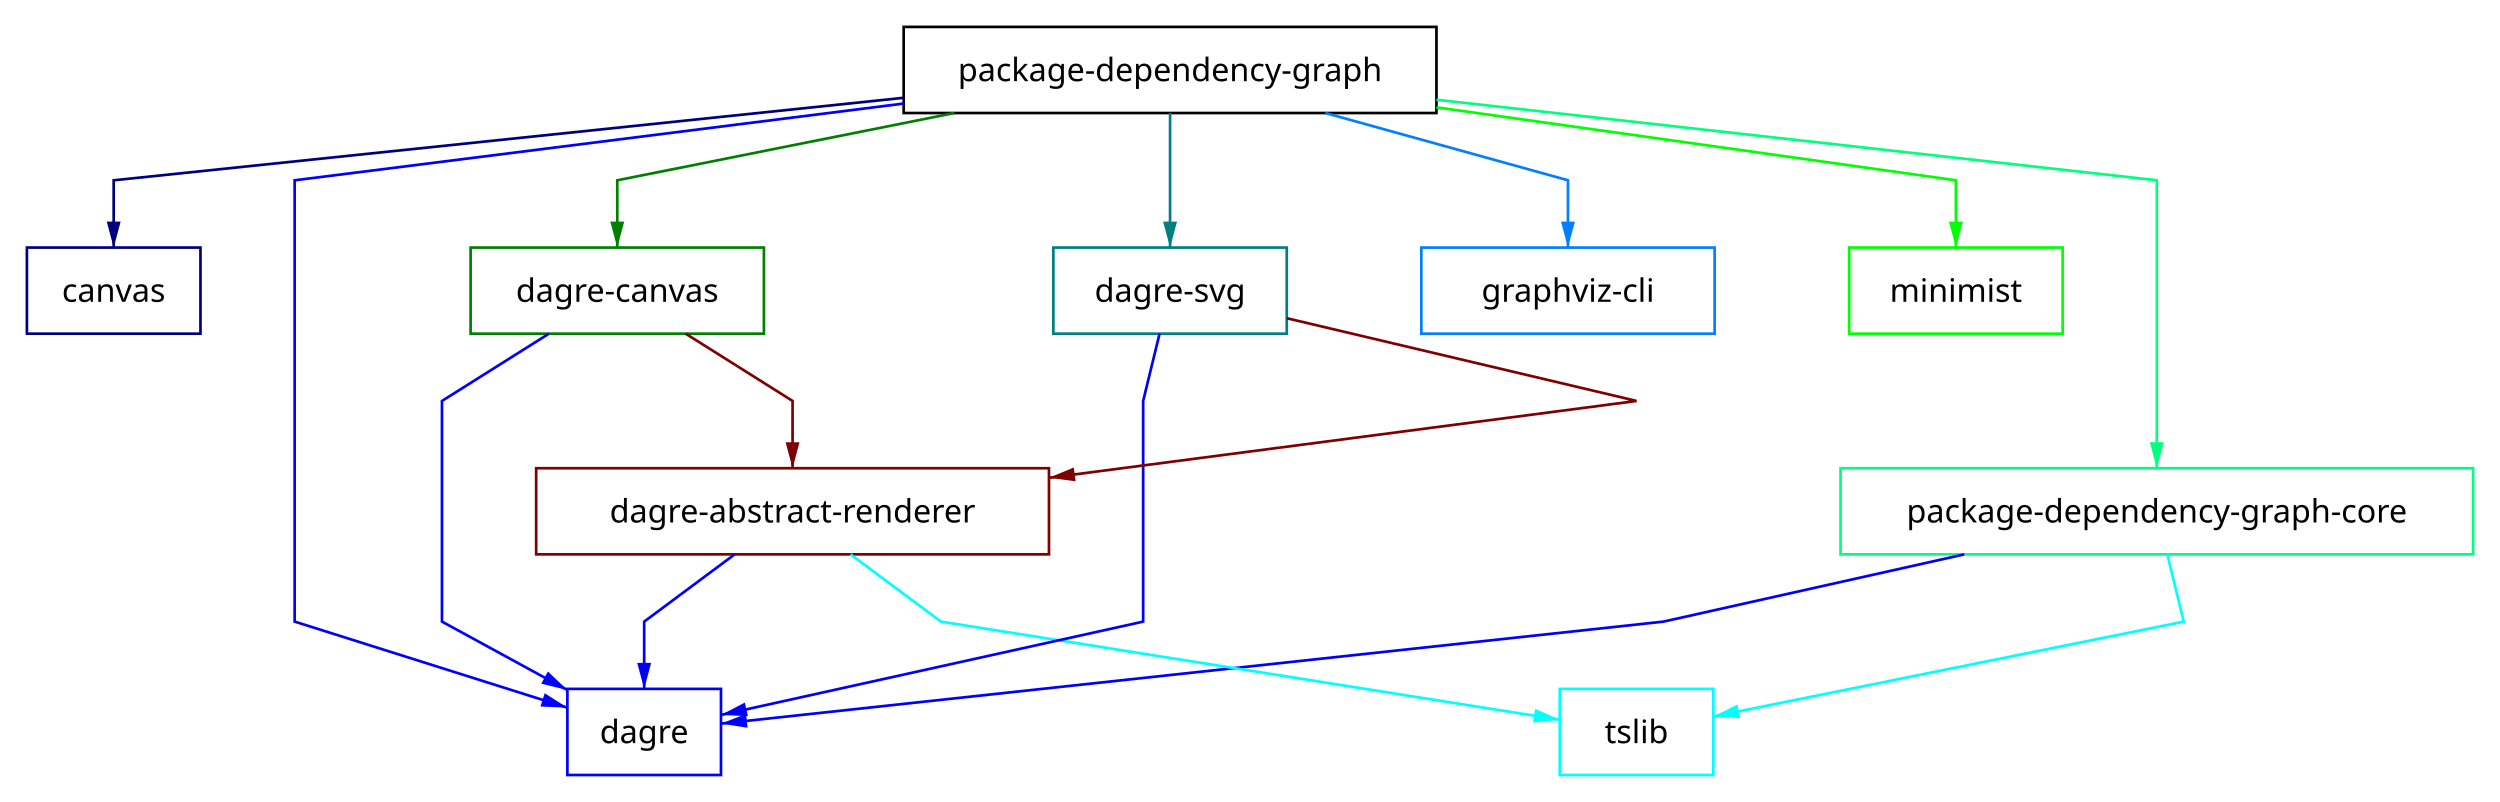
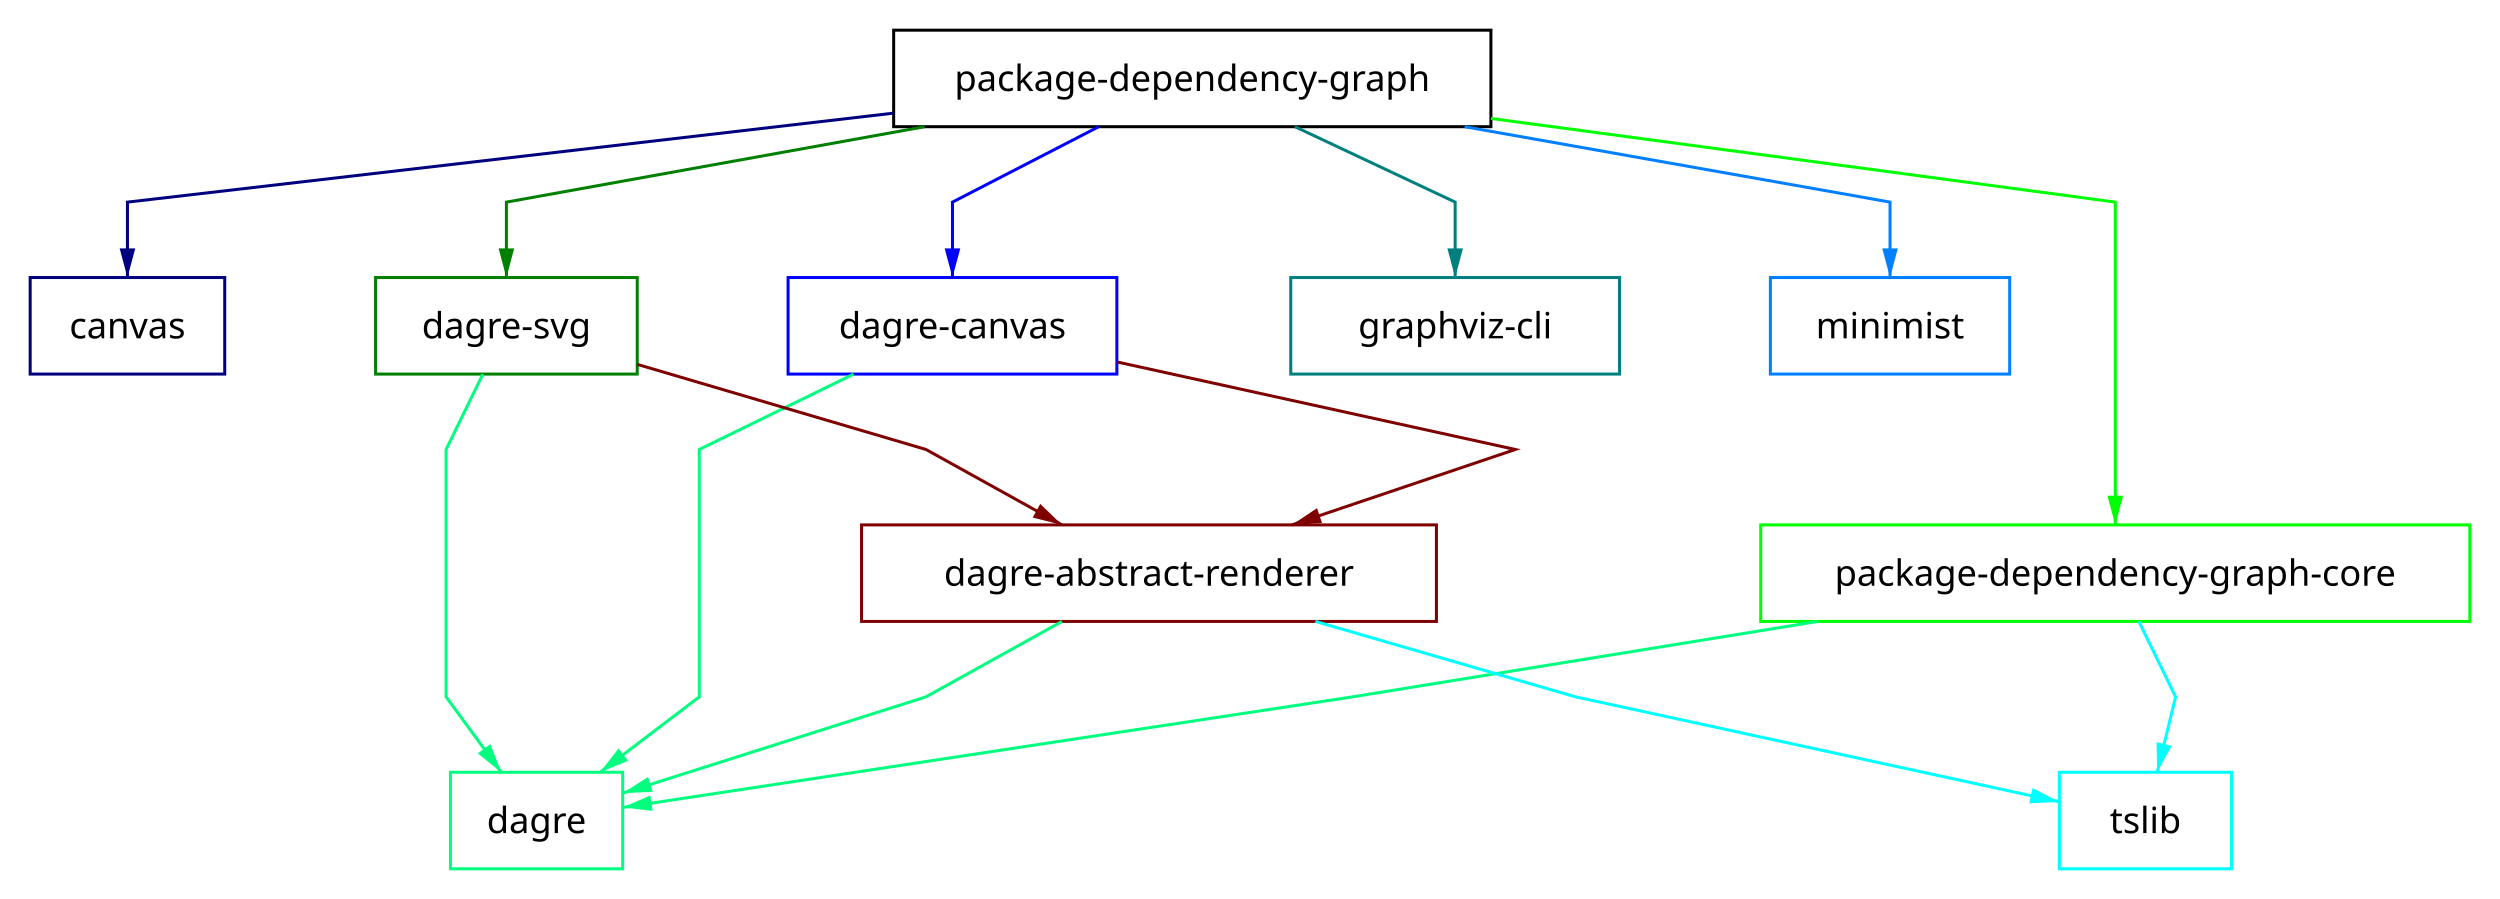
- <svg xmlns="http://www.w3.org/2000/svg" version="1.1" viewBox="0 0 929.036 298" color-interpolation-filters="sRGB">
+ <svg xmlns="http://www.w3.org/2000/svg" version="1.1" viewBox="0 0 828.726 298" color-interpolation-filters="sRGB">
  <g>
-     <rect x="335.82" y="10" width="197.984" height="32" stroke="#000000" fill="none" />
-     <text text-anchor="middle" x="434.812" y="26" fill="black" dominant-baseline="middle" style="font-size:12px;font-family:sans-serif">package-dependency-graph
+     <rect x="296.24" y="10" width="197.984" height="32" stroke="#000000" fill="none" />
+     <text text-anchor="middle" x="395.232" y="26" fill="black" dominant-baseline="middle" style="font-size:12px;font-family:sans-serif">package-dependency-graph
  </text>
  </g>
  <g>
    <rect x="10" y="92" width="64.496" height="32" stroke="#00007f" fill="none" />
    <text text-anchor="middle" x="42.248" y="108" fill="black" dominant-baseline="middle" style="font-size:12px;font-family:sans-serif">canvas
  </text>
  </g>
  <g>
-     <rect x="210.846" y="256" width="57.08" height="32" stroke="#0000ff" fill="none" />
-     <text text-anchor="middle" x="239.386" y="272" fill="black" dominant-baseline="middle" style="font-size:12px;font-family:sans-serif">dagre
+     <rect x="261.24" y="92" width="108.992" height="32" stroke="#0000ff" fill="none" />
+     <text text-anchor="middle" x="315.736" y="108" fill="black" dominant-baseline="middle" style="font-size:12px;font-family:sans-serif">dagre-canvas
  </text>
  </g>
  <g>
-     <rect x="174.89" y="92" width="108.992" height="32" stroke="#007f00" fill="none" />
-     <text text-anchor="middle" x="229.386" y="108" fill="black" dominant-baseline="middle" style="font-size:12px;font-family:sans-serif">dagre-canvas
+     <rect x="124.496" y="92" width="86.744" height="32" stroke="#007f00" fill="none" />
+     <text text-anchor="middle" x="167.868" y="108" fill="black" dominant-baseline="middle" style="font-size:12px;font-family:sans-serif">dagre-svg
  </text>
  </g>
  <g>
-     <rect x="391.44" y="92" width="86.744" height="32" stroke="#007f7f" fill="none" />
-     <text text-anchor="middle" x="434.812" y="108" fill="black" dominant-baseline="middle" style="font-size:12px;font-family:sans-serif">dagre-svg
+     <rect x="427.874" y="92" width="108.992" height="32" stroke="#007f7f" fill="none" />
+     <text text-anchor="middle" x="482.37" y="108" fill="black" dominant-baseline="middle" style="font-size:12px;font-family:sans-serif">graphviz-cli
  </text>
  </g>
  <g>
-     <rect x="528.184" y="92" width="108.992" height="32" stroke="#007fff" fill="none" />
-     <text text-anchor="middle" x="582.68" y="108" fill="black" dominant-baseline="middle" style="font-size:12px;font-family:sans-serif">graphviz-cli
+     <rect x="586.866" y="92" width="79.328" height="32" stroke="#007fff" fill="none" />
+     <text text-anchor="middle" x="626.53" y="108" fill="black" dominant-baseline="middle" style="font-size:12px;font-family:sans-serif">minimist
  </text>
  </g>
  <g>
-     <rect x="687.176" y="92" width="79.328" height="32" stroke="#00ff00" fill="none" />
-     <text text-anchor="middle" x="726.84" y="108" fill="black" dominant-baseline="middle" style="font-size:12px;font-family:sans-serif">minimist
+     <rect x="583.662" y="174" width="235.064" height="32" stroke="#00ff00" fill="none" />
+     <text text-anchor="middle" x="701.194" y="190" fill="black" dominant-baseline="middle" style="font-size:12px;font-family:sans-serif">package-dependency-graph-core
  </text>
  </g>
  <g>
-     <rect x="683.972" y="174" width="235.064" height="32" stroke="#00ff7f" fill="none" />
-     <text text-anchor="middle" x="801.504" y="190" fill="black" dominant-baseline="middle" style="font-size:12px;font-family:sans-serif">package-dependency-graph-core
+     <rect x="149.328" y="256" width="57.08" height="32" stroke="#00ff7f" fill="none" />
+     <text text-anchor="middle" x="177.868" y="272" fill="black" dominant-baseline="middle" style="font-size:12px;font-family:sans-serif">dagre
  </text>
  </g>
  <g>
-     <rect x="579.618" y="256" width="57.08" height="32" stroke="#00ffff" fill="none" />
-     <text text-anchor="middle" x="608.158" y="272" fill="black" dominant-baseline="middle" style="font-size:12px;font-family:sans-serif">tslib
+     <rect x="682.654" y="256" width="57.08" height="32" stroke="#00ffff" fill="none" />
+     <text text-anchor="middle" x="711.194" y="272" fill="black" dominant-baseline="middle" style="font-size:12px;font-family:sans-serif">tslib
  </text>
  </g>
  <g>
-     <rect x="199.244" y="174" width="190.568" height="32" stroke="#7f0000" fill="none" />
-     <text text-anchor="middle" x="294.528" y="190" fill="black" dominant-baseline="middle" style="font-size:12px;font-family:sans-serif">dagre-abstract-renderer
+     <rect x="285.594" y="174" width="190.568" height="32" stroke="#7f0000" fill="none" />
+     <text text-anchor="middle" x="380.878" y="190" fill="black" dominant-baseline="middle" style="font-size:12px;font-family:sans-serif">dagre-abstract-renderer
  </text>
  </g>
-   <polyline points="335.82,36.339 42.248,67 42.248,92" stroke="#00007f" fill="none" />
+   <polyline points="296.24,37.498 42.248,67 42.248,92" stroke="#00007f" fill="none" />
  <polygon points="42.248,92 39.66,82.341 44.836,82.341" stroke="none" fill="#00007f" />
-   <polyline points="335.82,38.476 109.496,67 109.496,108 109.496,149 109.496,190 109.496,231 210.846,262.991" stroke="#0000ff" fill="none" />
-   <polygon points="210.846,262.991 200.856,262.552 202.414,257.616" stroke="none" fill="#0000ff" />
-   <polyline points="354.646,42 229.386,67 229.386,92" stroke="#007f00" fill="none" />
-   <polygon points="229.386,92 226.798,82.341 231.974,82.341" stroke="none" fill="#007f00" />
-   <polyline points="434.812,42 434.812,67 434.812,92" stroke="#007f7f" fill="none" />
-   <polygon points="434.812,92 432.224,82.341 437.4,82.341" stroke="none" fill="#007f7f" />
-   <polyline points="492.517,42 582.68,67 582.68,92" stroke="#007fff" fill="none" />
-   <polygon points="582.68,92 580.092,82.341 585.268,82.341" stroke="none" fill="#007fff" />
-   <polyline points="533.804,39.898 726.84,67 726.84,92" stroke="#00ff00" fill="none" />
-   <polygon points="726.84,92 724.252,82.341 729.428,82.341" stroke="none" fill="#00ff00" />
-   <polyline points="533.804,37.068 801.504,67 801.504,108 801.504,149 801.504,174" stroke="#00ff7f" fill="none" />
-   <polygon points="801.504,174 798.916,164.341 804.092,164.341" stroke="none" fill="#00ff7f" />
-   <polyline points="729.954,206 618.158,231 267.926,268.911" stroke="#0000ff" fill="none" />
-   <polygon points="267.926,268.911 277.251,265.298 277.808,270.444" stroke="none" fill="#0000ff" />
-   <polyline points="805.406,206 811.504,231 636.698,266.246" stroke="#00ffff" fill="none" />
-   <polygon points="636.698,266.246 645.655,261.799 646.678,266.874" stroke="none" fill="#00ffff" />
-   <polyline points="273.009,206 239.386,231 239.386,256" stroke="#0000ff" fill="none" />
-   <polygon points="239.386,256 236.798,246.341 241.974,246.341" stroke="none" fill="#0000ff" />
-   <polyline points="316.047,206 349.67,231 579.618,267.473" stroke="#00ffff" fill="none" />
-   <polygon points="579.618,267.473 569.673,268.516 570.483,263.404" stroke="none" fill="#00ffff" />
-   <polyline points="203.965,124 164.244,149 164.244,190 164.244,231 210.846,256.428" stroke="#0000ff" fill="none" />
-   <polygon points="210.846,256.428 201.127,254.073 203.606,249.529" stroke="none" fill="#0000ff" />
-   <polyline points="254.807,124 294.528,149 294.528,174" stroke="#7f0000" fill="none" />
-   <polygon points="294.528,174 291.94,164.341 297.116,164.341" stroke="none" fill="#7f0000" />
-   <polyline points="430.91,124 424.812,149 424.812,190 424.812,231 267.926,265.689" stroke="#0000ff" fill="none" />
-   <polygon points="267.926,265.689 276.799,261.077 277.916,266.131" stroke="none" fill="#0000ff" />
-   <polyline points="478.184,118.258 608.158,149 389.812,177.544" stroke="#7f0000" fill="none" />
-   <polygon points="389.812,177.544 399.054,173.725 399.725,178.858" stroke="none" fill="#7f0000" />
+   <polyline points="364.209,42 315.736,67 315.736,92" stroke="#0000ff" fill="none" />
+   <polygon points="315.736,92 313.148,82.341 318.324,82.341" stroke="none" fill="#0000ff" />
+   <polyline points="306.505,42 167.868,67 167.868,92" stroke="#007f00" fill="none" />
+   <polygon points="167.868,92 165.28,82.341 170.456,82.341" stroke="none" fill="#007f00" />
+   <polyline points="429.237,42 482.37,67 482.37,92" stroke="#007f7f" fill="none" />
+   <polygon points="482.37,92 479.782,82.341 484.958,82.341" stroke="none" fill="#007f7f" />
+   <polyline points="485.495,42 626.53,67 626.53,92" stroke="#007fff" fill="none" />
+   <polygon points="626.53,92 623.942,82.341 629.118,82.341" stroke="none" fill="#007fff" />
+   <polyline points="494.224,39.265 701.194,67 701.194,108 701.194,149 701.194,174" stroke="#00ff00" fill="none" />
+   <polygon points="701.194,174 698.606,164.341 703.782,164.341" stroke="none" fill="#00ff00" />
+   <polyline points="602.524,206 448.352,231 206.408,267.674" stroke="#00ff7f" fill="none" />
+   <polygon points="206.408,267.674 215.57,263.667 216.346,268.785" stroke="none" fill="#00ff7f" />
+   <polyline points="708.999,206 721.194,231 715.096,256" stroke="#00ffff" fill="none" />
+   <polygon points="715.096,256 714.871,246.003 719.9,247.229" stroke="none" fill="#00ffff" />
+   <polyline points="352.026,206 306.944,231 206.408,262.934" stroke="#00ff7f" fill="none" />
+   <polygon points="206.408,262.934 214.83,257.544 216.398,262.477" stroke="none" fill="#00ff7f" />
+   <polyline points="436.062,206 522.286,231 682.654,265.806" stroke="#00ffff" fill="none" />
+   <polygon points="682.654,265.806 672.666,266.286 673.763,261.228" stroke="none" fill="#00ffff" />
+   <polyline points="282.981,124 231.802,149 231.802,190 231.802,231 198.915,256" stroke="#00ff7f" fill="none" />
+   <polygon points="198.915,256 205.039,248.094 208.171,252.215" stroke="none" fill="#00ff7f" />
+   <polyline points="370.232,119.977 502.286,149 428.257,174" stroke="#7f0000" fill="none" />
+   <polygon points="428.257,174 436.58,168.457 438.236,173.362" stroke="none" fill="#7f0000" />
+   <polyline points="160.063,124 147.868,149 147.868,190 147.868,231 166.161,256" stroke="#00ff7f" fill="none" />
+   <polygon points="166.161,256 158.368,249.733 162.546,246.676" stroke="none" fill="#00ff7f" />
+   <polyline points="211.24,120.786 306.944,149 352.026,174" stroke="#7f0000" fill="none" />
+   <polygon points="352.026,174 342.323,171.579 344.834,167.052" stroke="none" fill="#7f0000" />
</svg>
